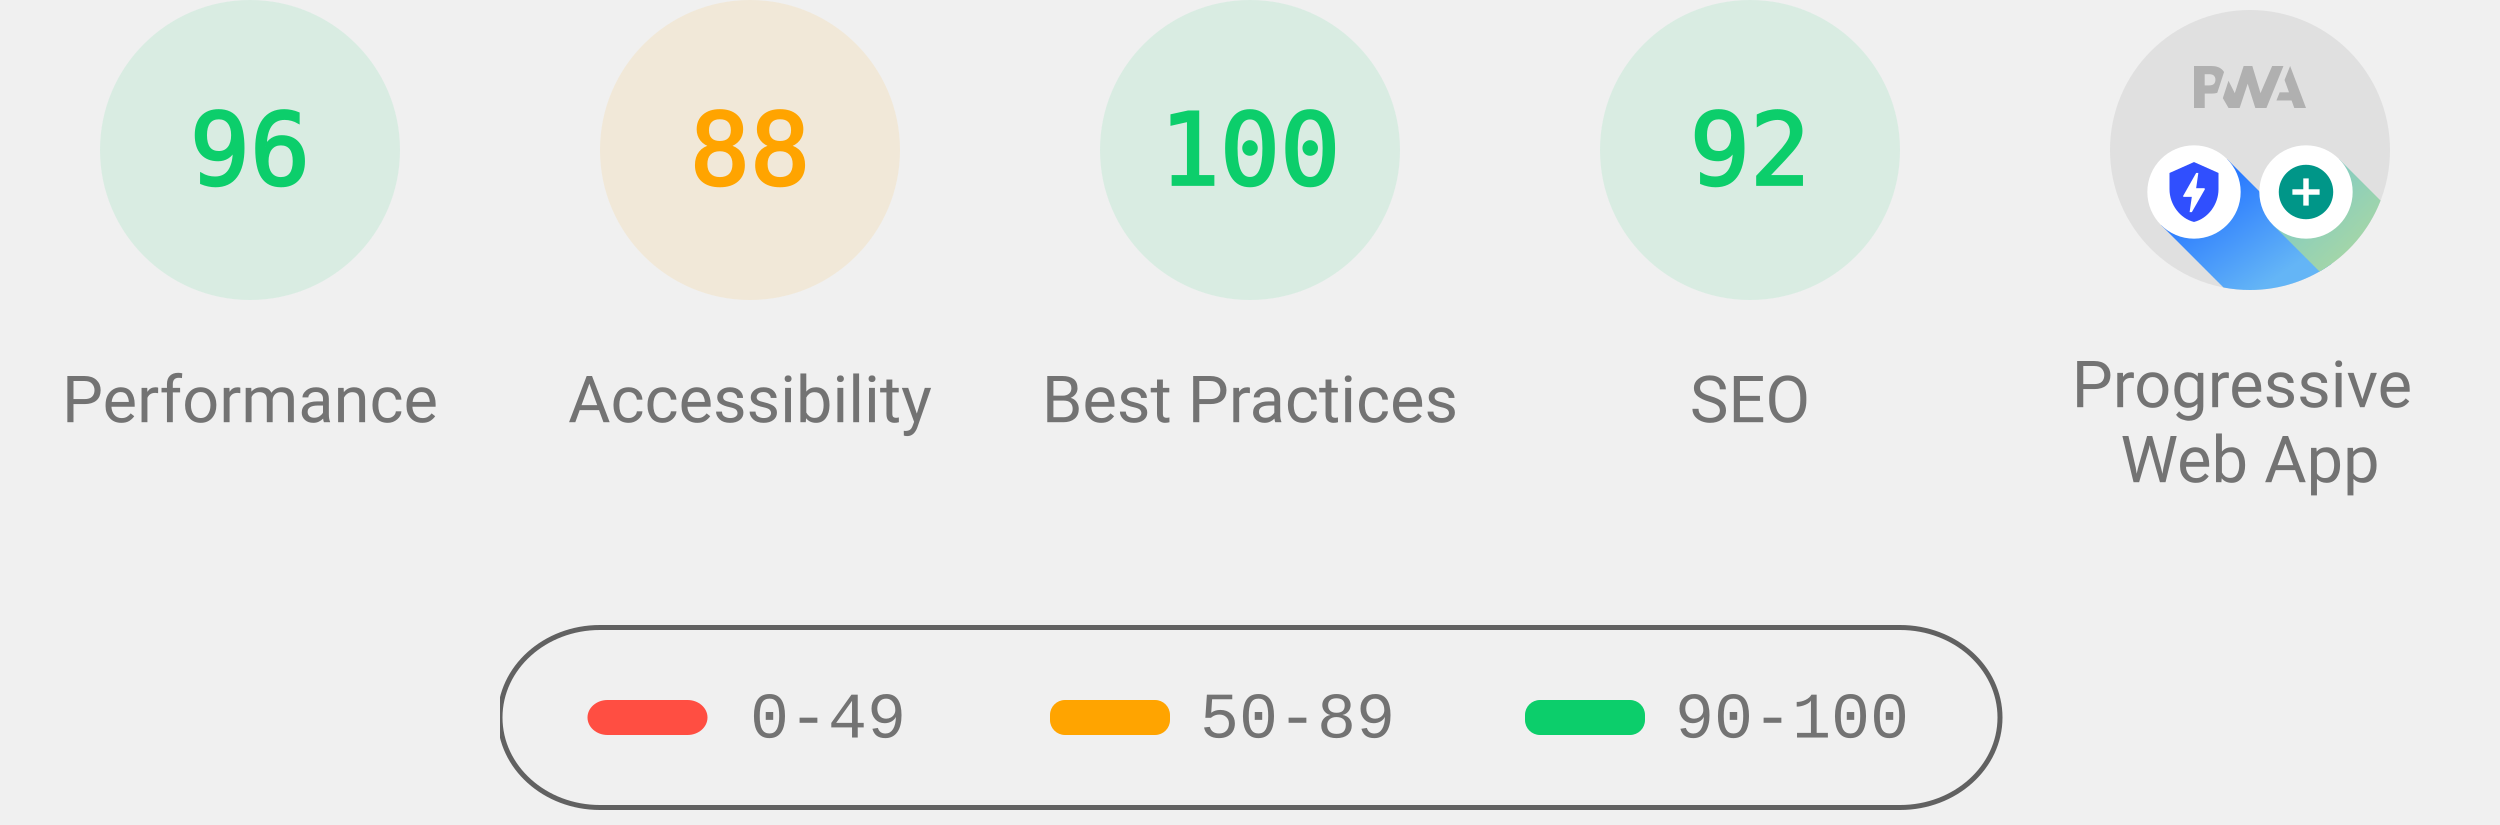
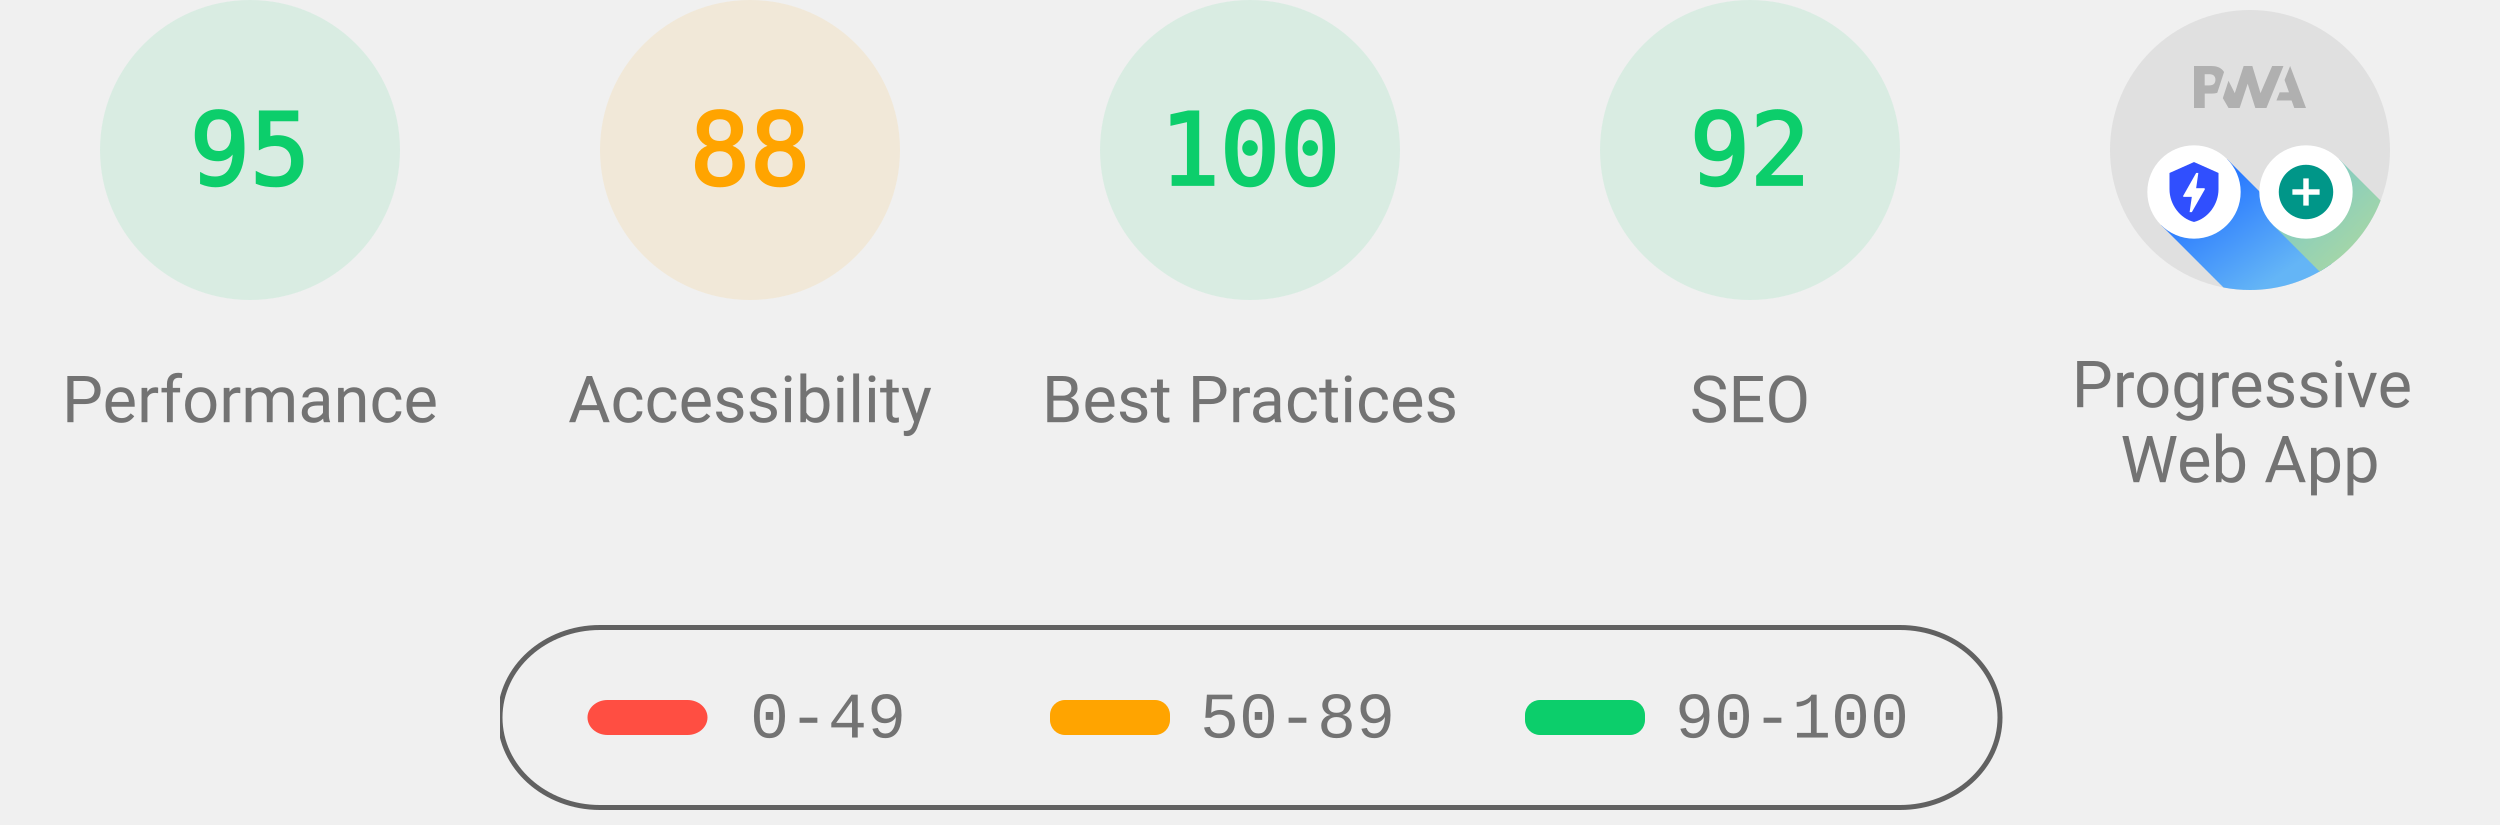
<svg xmlns="http://www.w3.org/2000/svg" class="theme--agnostic" fill="none" width="1000" height="330">
  <style>
			.gauge-base {
				opacity: 0.1
			}

			.gauge-arc {
				fill: none;
				animation-delay: 250ms;
				stroke-linecap: round;
				transform: rotate(-90deg);
				transform-origin: 100px 60px;
				animation: load-gauge 1s ease forwards
			}

			.guage-text {
				font-size: 40px;
				font-family: monospace;
				text-align: center
			}

			.guage-red {
				color: #ff4e42;
				fill: #ff4e42;
				stroke: #ff4e42
			}
			.guage-orange {
				color: #ffa400;
				fill: #ffa400;
				stroke: #ffa400
			}
			.guage-green {
				color: #0cce6b;
				fill: #0cce6b;
				stroke: #0cce6b
			}
			.theme--agnostic .guage-undefined {
				color: #5c5c5c;
				fill: #5c5c5c;
				stroke: #5c5c5c
			}
			.theme--light .guage-undefined {
				color: #1e1e1e;
				fill: #1e1e1e;
				stroke: #1e1e1e
			}
			.theme--dark .guage-undefined {
				color: #f5f5f5;
				fill: #f5f5f5;
				stroke: #f5f5f5
			}

			.guage-title {
				stroke: none;
				font-size: 26px;
				line-height: 26px;
				font-family: Roboto, Halvetica, Arial, sans-serif
			}
			.metric.guage-title {
				font-family: 'Courier New', Courier, monospace
			}
			.theme--agnostic .guage-title {
				color: #737373;
				fill: #737373
			}
			.theme--light .guage-title {
				color: #212121;
				fill: #212121
			}
			.theme--dark .guage-title {
				color: #f5f5f5;
				fill: #f5f5f5
			}

			@keyframes load-gauge {
				from {
					stroke-dasharray: 0 352.858
				}
			}
			.lh-gauge--pwa__disc {
				fill: #e0e0e0
			}
			.lh-gauge--pwa__logo {
				position: relative;
				fill: #b0b0b0
			}
			.lh-gauge--pwa__invisible {
				display: none
			}
			.lh-gauge--pwa__visible {
				display: inline
			}
			.guage-invisible {
				display: none
			}
			.lh-gauge--pwa__logo--primary-color {
				fill: #304ffe
			}
			.theme--agnostic .lh-gauge--pwa__logo--secondary-color {
				fill: #787878
			}
			.theme--light .lh-gauge--pwa__logo--secondary-color {
				fill: #3d3d3d
			}
			.theme--dark .lh-gauge--pwa__logo--secondary-color {
				fill: #d8b6b6
			}
			.theme--light #svg_2 {
				stroke: #00000022
			}
			.theme--agnostic #svg_2 {
				stroke: #616161
			}
			.theme--light #svg_2 {
				stroke: #00000022
			}
			.theme--dark #svg_2 {
				stroke: #f5f5f566
			}
		</style>
  <svg class="guage-div guage-perf guage-green" viewBox="0 0 200 200" width="200" height="200" x="0" y="0">
    <circle class="gauge-base" r="56" cx="100" cy="60" stroke-width="8" />
-     <circle class="gauge-arc guage-arc-1" r="56" cx="100" cy="60" stroke-width="8" style="stroke-dasharray: 337.784, 351.858;" />
-     <text class="guage-text" x="100px" y="60px" alignment-baseline="central" dominant-baseline="central" text-anchor="middle">96</text>
+     <circle class="gauge-arc guage-arc-1" r="56" cx="100" cy="60" stroke-width="8" style="stroke-dasharray: 334.265, 351.858;" />
+     <text class="guage-text" x="100px" y="60px" alignment-baseline="central" dominant-baseline="central" text-anchor="middle">95</text>
    <text class="guage-title" x="100px" y="160px" alignment-baseline="central" dominant-baseline="central" text-anchor="middle">Performance</text>
  </svg>,<svg class="guage-div guage-perf guage-orange" viewBox="0 0 200 200" width="200" height="200" x="200" y="0">
    <circle class="gauge-base" r="56" cx="100" cy="60" stroke-width="8" />
    <circle class="gauge-arc guage-arc-1" r="56" cx="100" cy="60" stroke-width="8" style="stroke-dasharray: 309.635, 351.858;" />
    <text class="guage-text" x="100px" y="60px" alignment-baseline="central" dominant-baseline="central" text-anchor="middle">88</text>
    <text class="guage-title" x="100px" y="160px" alignment-baseline="central" dominant-baseline="central" text-anchor="middle">Accessibility</text>
  </svg>,<svg class="guage-div guage-perf guage-green" viewBox="0 0 200 200" width="200" height="200" x="400" y="0">
    <circle class="gauge-base" r="56" cx="100" cy="60" stroke-width="8" />
    <circle class="gauge-arc guage-arc-1" r="56" cx="100" cy="60" stroke-width="8" style="stroke-dasharray: 351.858, 351.858;" />
    <text class="guage-text" x="100px" y="60px" alignment-baseline="central" dominant-baseline="central" text-anchor="middle">100</text>
    <text class="guage-title" x="100px" y="160px" alignment-baseline="central" dominant-baseline="central" text-anchor="middle">Best Practices</text>
  </svg>,<svg class="guage-div guage-perf guage-green" viewBox="0 0 200 200" width="200" height="200" x="600" y="0">
    <circle class="gauge-base" r="56" cx="100" cy="60" stroke-width="8" />
    <circle class="gauge-arc guage-arc-1" r="56" cx="100" cy="60" stroke-width="8" style="stroke-dasharray: 323.709, 351.858;" />
    <text class="guage-text" x="100px" y="60px" alignment-baseline="central" dominant-baseline="central" text-anchor="middle">92</text>
    <text class="guage-title" x="100px" y="160px" alignment-baseline="central" dominant-baseline="central" text-anchor="middle">SEO</text>
  </svg>,<svg class="guage-div guage-pwa" viewBox="0 0 200 200" width="200" height="200" x="800" y="0">
    <svg viewBox="0 0 60 60" width="112" height="112" x="44" y="4">
      <defs>
        <linearGradient id="lh-gauge--pwa__check-circle__gradient-0" x1="50%" y1="0%" x2="50%" y2="100%">
          <stop stop-color="#00C852" offset="0%" />
          <stop stop-color="#009688" offset="100%" />
        </linearGradient>
        <linearGradient id="lh-gauge--pwa__installable__shadow-gradient-0" x1="76.056%" x2="24.111%" y1="82.995%" y2="24.735%">
          <stop stop-color="#A5D6A7" offset="0%" />
          <stop stop-color="#80CBC4" offset="100%" />
        </linearGradient>
        <linearGradient id="lh-gauge--pwa__fast-reliable__shadow-gradient-0" x1="76.056%" y1="82.995%" x2="25.678%" y2="26.493%">
          <stop stop-color="#64B5F6" offset="0%" />
          <stop stop-color="#2979FF" offset="100%" />
        </linearGradient>
        <g id="lh-gauge--pwa__fast-reliable-badge-0">
          <circle fill="#FFFFFF" cx="10" cy="10" r="10" />
          <path fill="#304FFE" d="M10 3.58l5.25 2.34v3.5c0 3.23-2.24 6.26-5.25 7-3.01-.74-5.25-3.77-5.25-7v-3.5L10 3.58zm-.47 10.74l2.76-4.83.03-.07c.04-.08 0-.24-.22-.24h-1.64l.47-3.26h-.47l-2.7 4.77c-.02.01.05-.1-.04.05-.09.16-.1.31.18.31h1.63l-.47 3.27h.47z" />
        </g>
        <g id="lh-gauge--pwa__installable-badge-0">
          <circle fill="#FFFFFF" cx="10" cy="10" r="10" />
          <path fill="#009688" d="M10 4.167A5.835 5.835 0 0 0 4.167 10 5.835 5.835 0 0 0 10 15.833 5.835 5.835 0 0 0 15.833 10 5.835 5.835 0 0 0 10 4.167zm2.917 6.416h-2.334v2.334H9.417v-2.334H7.083V9.417h2.334V7.083h1.166v2.334h2.334v1.166z" />
        </g>
      </defs>
      <g stroke="none" fill-rule="nonzero">
        <circle class="lh-gauge--pwa__disc" cx="30" cy="30" r="30" />
        <g class="lh-gauge--pwa__logo">
          <path d="M35.66 19.39l.7-1.75h2L37.4 15 38.6 12l3.4 9h-2.51l-.58-1.61z" />
          <path d="M33.52 21l3.65-9h-2.42l-2.5 5.82L30.5 12h-1.86l-1.9 5.82-1.35-2.65-1.21 3.72L25.4 21h2.38l1.72-5.2 1.64 5.2z" />
          <path fill-rule="nonzero" d="M20.3 17.91h1.48c.45 0 .85-.05 1.2-.15l.39-1.18 1.07-3.3a2.64 2.64 0 0 0-.28-.37c-.55-.6-1.36-.91-2.42-.91H18v9h2.3V17.9zm1.96-3.84c.22.22.33.5.33.87 0 .36-.1.65-.29.87-.2.23-.59.35-1.15.35h-.86v-2.41h.87c.52 0 .89.1 1.1.32z" />
        </g>
        <rect class="lh-gauge--pwa__component lh-gauge--pwa__na-line lh-gauge--pwa__invisible" fill="#FFFFFF" x="20" y="32" width="20" height="4" rx="2" />
        <g class="lh-gauge--pwa__component lh-gauge--pwa__fast-reliable-badge lh-gauge--pwa__invisible" transform="translate(20, 29)">
          <path fill="url(#lh-gauge--pwa__fast-reliable__shadow-gradient-0)" d="M33.63 19.49A30 30 0 0 1 16.2 30.36L3 17.14 17.14 3l16.49 16.49z" />
          <use href="#lh-gauge--pwa__fast-reliable-badge-0" />
        </g>
        <g class="lh-gauge--pwa__component lh-gauge--pwa__installable-badge lh-gauge--pwa__invisible" transform="translate(20, 29)">
          <path fill="url(#lh-gauge--pwa__installable__shadow-gradient-0)" d="M33.629 19.487c-4.272 5.453-10.391 9.39-17.415 10.869L3 17.142 17.142 3 33.63 19.487z" />
          <use href="#lh-gauge--pwa__installable-badge-0" />
        </g>
        <g class="lh-gauge--pwa__component lh-gauge--pwa__fast-reliable-installable-badges lh-gauge--pwa__visible">
          <g transform="translate(8, 29)">
            <path fill="url(#lh-gauge--pwa__fast-reliable__shadow-gradient-0)" d="M16.321 30.463L3 17.143 17.142 3l22.365 22.365A29.864 29.864 0 0 1 22 31c-1.942 0-3.84-.184-5.679-.537z" />
            <use href="#lh-gauge--pwa__fast-reliable-badge-0" />
          </g>
          <g transform="translate(32, 29)">
            <path fill="url(#lh-gauge--pwa__installable__shadow-gradient-0)" d="M25.982 11.84a30.107 30.107 0 0 1-13.08 15.203L3 17.143 17.142 3l8.84 8.84z" />
            <use href="#lh-gauge--pwa__installable-badge-0" />
          </g>
        </g>
        <g class="lh-gauge--pwa__component lh-gauge--pwa__check-circle lh-gauge--pwa__invisible" transform="translate(18, 28)">
          <circle fill="#FFFFFF" cx="12" cy="12" r="12" />
          <path fill="url(#lh-gauge--pwa__check-circle__gradient-0)" d="M12 2a10 10 0 1 0 0 20 10 10 0 0 0 0-20zm-2 15l-5-5 1.41-1.41L10 14.17l7.59-7.59L19 8l-9 9z" />
        </g>
      </g>
    </svg>
    <text class="guage-title" y="160px" alignment-baseline="central" dominant-baseline="central" text-anchor="middle">
      <tspan x="100px" dy="-6px">Progressive</tspan>
      <tspan x="100px" dy="30px">Web App</tspan>
    </text>
  </svg>
  <svg width="604" height="76" x="200" y="250">
    <g>
      <rect fill="none" id="canvas_background" height="80" width="604" y="-1" x="-1" />
      <g display="none" overflow="visible" y="0" x="0" height="100%" width="100%" id="canvasGrid">
        <rect fill="url(#gridpattern)" stroke-width="0" y="0" x="0" height="100%" width="100%" />
      </g>
    </g>
    <g>
      <rect fill-opacity="0" stroke-width="2" rx="40" id="svg_2" height="72" width="600" y="1" x="0" fill="#000000" />
      <rect stroke="#000" rx="8" id="svg_3" height="14" width="48" y="30" x="35" stroke-opacity="null" stroke-width="0" fill="#ff4e42" />
      <rect stroke="#000" rx="6" id="svg_4" height="14" width="48" y="30" x="220" stroke-opacity="null" stroke-width="0" fill="#ffa400" />
      <rect stroke="#000" rx="6" id="svg_5" height="14" width="48" y="30" x="410" stroke-opacity="null" stroke-width="0" fill="#0cce6b" />
      <text class="metric guage-title" xml:space="preserve" text-anchor="start" font-size="26" id="svg_6" y="45" x="100" stroke-opacity="null" stroke-width="0" stroke="#000">0-49</text>
      <text class="metric guage-title" xml:space="preserve" text-anchor="start" font-size="26" id="svg_7" y="45" x="280" stroke-opacity="null" stroke-width="0" stroke="#000">50-89</text>
      <text class="metric guage-title" xml:space="preserve" text-anchor="start" font-size="26" id="svg_8" y="45" x="470" stroke-opacity="null" stroke-width="0" stroke="#000">90-100</text>
    </g>
  </svg>
</svg>
